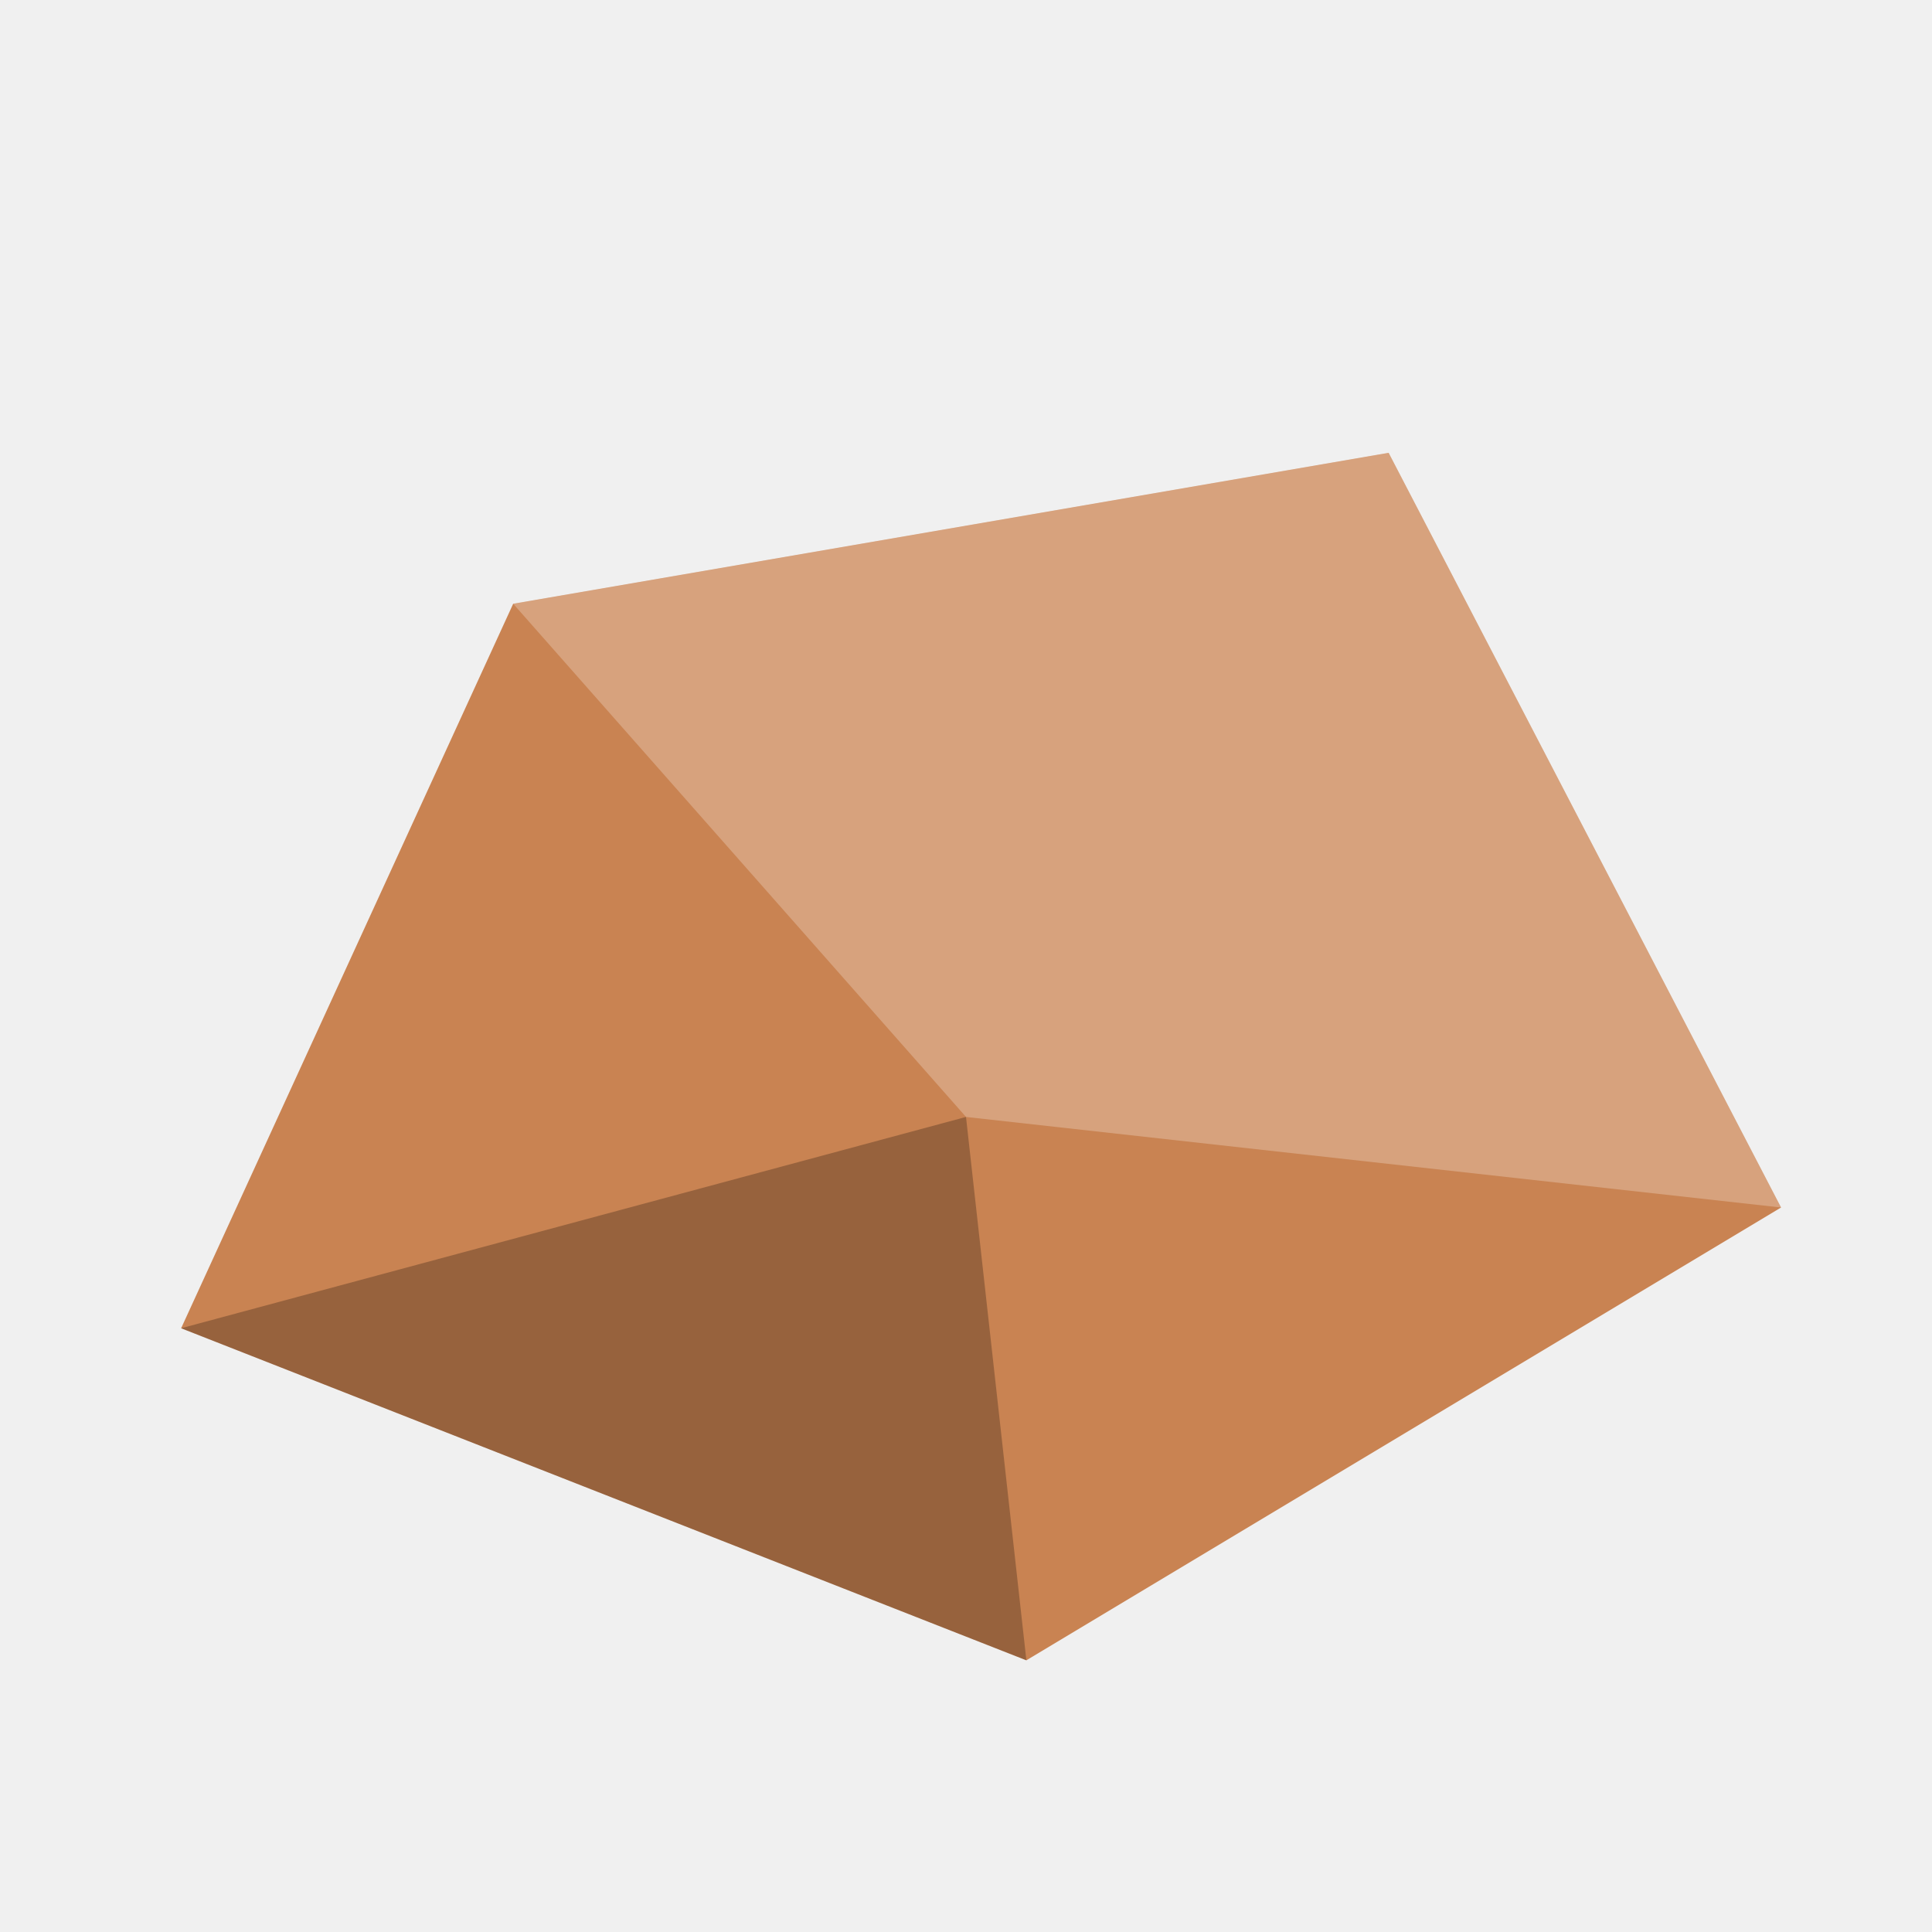
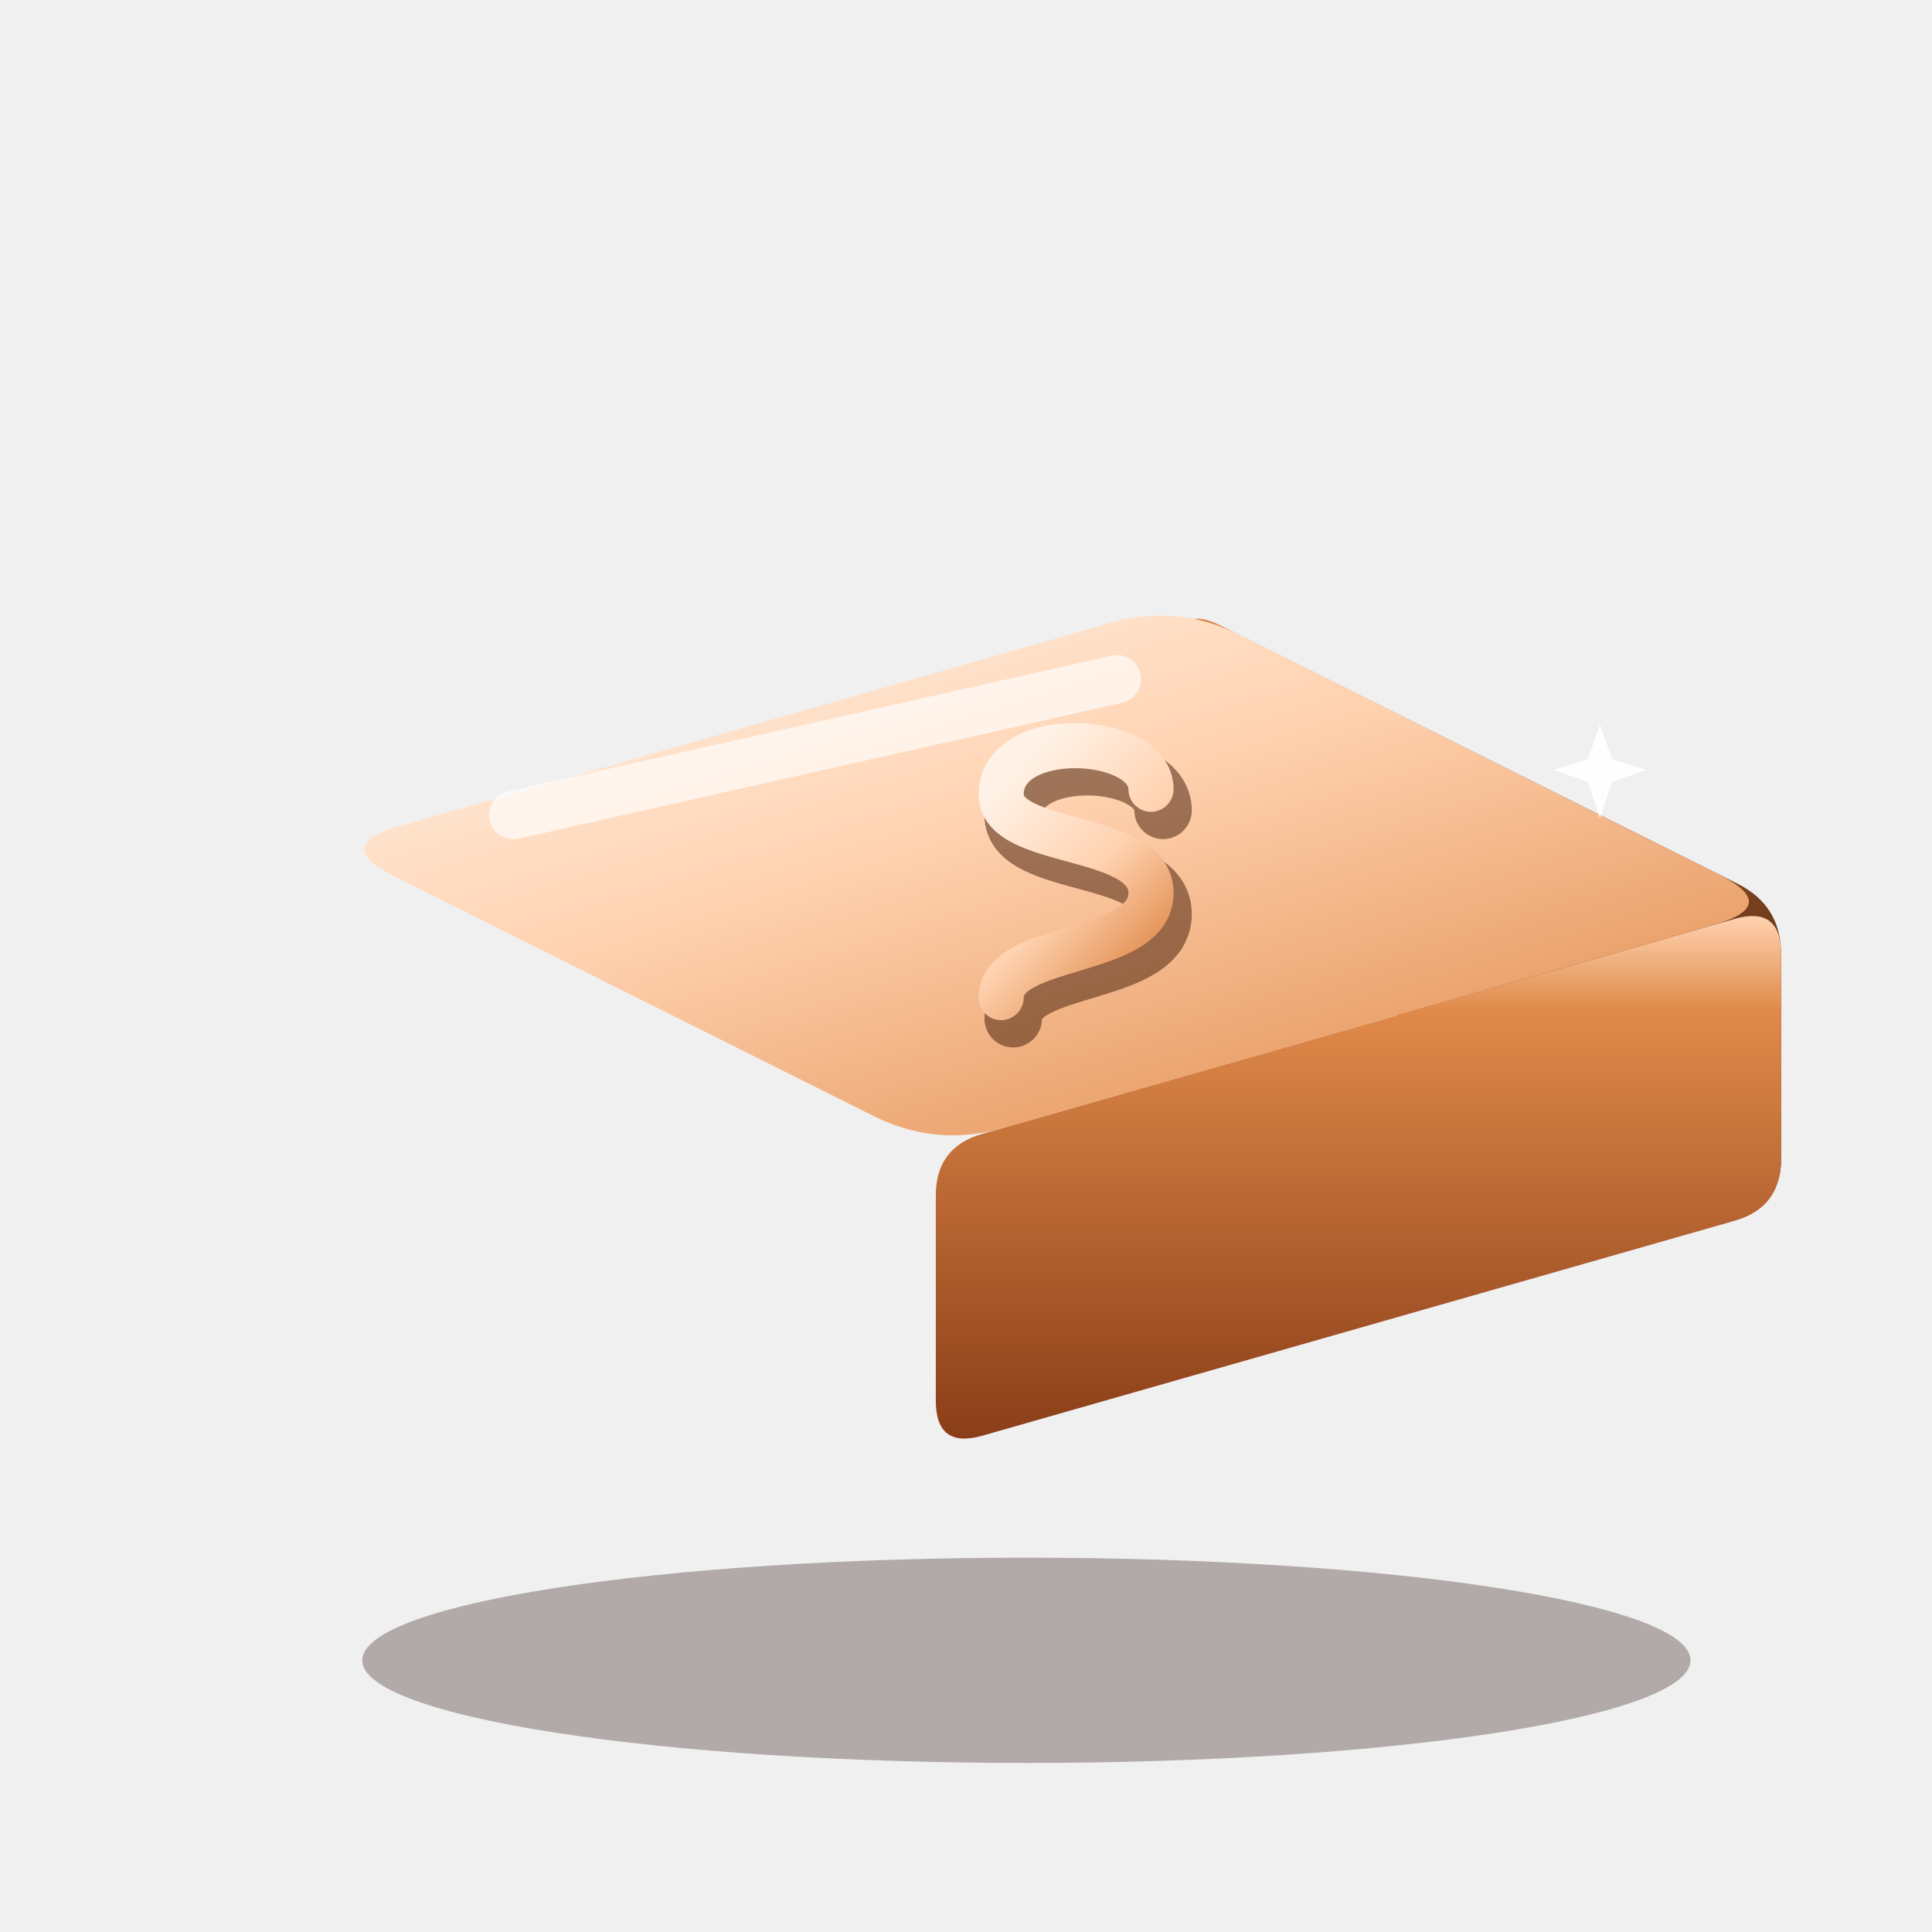
<svg xmlns="http://www.w3.org/2000/svg" viewBox="0 0 64 64">
-   <path d="m6 44 11-24 29-5 13 25-25 15Z" fill="#c98352" />
-   <path d="m17 20 15 17 27 3-13-25Z" fill="#ffffff" opacity=".25" />
-   <path d="m6 44 26-7 2 18Z" fill="#000" opacity=".25" />
+   <defs>
+     <linearGradient id="top-cobrei" x1="8%" y1="0%" x2="90%" y2="100%">
+       <stop offset="0%" stop-color="#fff3e8" />
+       <stop offset="42%" stop-color="#ffd2b0" />
+       <stop offset="100%" stop-color="#e08a4a" />
+     </linearGradient>
+     <linearGradient id="front-cobrei" x1="0%" y1="0%" x2="0%" y2="100%">
+       <stop offset="0%" stop-color="#ffd2b0" />
+       <stop offset="18%" stop-color="#e08a4a" />
+       <stop offset="100%" stop-color="#8a3e18" />
+     </linearGradient>
+     <linearGradient id="end-cobrei" x1="0%" y1="0%" x2="100%" y2="100%">
+       <stop offset="0%" stop-color="#e08a4a" />
+       <stop offset="100%" stop-color="#4e240e" />
+     </linearGradient>
+     <linearGradient id="stamp-cobrei" x1="20%" y1="0%" x2="80%" y2="100%">
+       <stop offset="0%" stop-color="#fff3e8" />
+       <stop offset="55%" stop-color="#ffd2b0" />
+       <stop offset="100%" stop-color="#e08a4a" />
+     </linearGradient>
+   </defs>
+   <ellipse cx="34" cy="55" rx="22" ry="3.4" fill="#2a140c" opacity=".32" />
+   <path d="M 39.00 21.60 Q 39.00 20.00 40.43 20.72 L 57.57 29.28 Q 59.00 30.00 59.00 31.60 L 59.00 38.40 Q 59.00 40.00 57.57 39.28 L 40.43 30.72 Q 39.00 30.00 39.00 28.40 L 39.00 21.60 Z" fill="url(#end-cobrei)" />
+   <path d="M 31.00 39.60 Q 31.00 38.00 32.54 37.56 L 57.46 30.44 Q 59.00 30.00 59.00 31.60 L 59.00 38.40 Q 59.00 40.00 57.46 40.44 L 32.54 47.56 Q 31.00 48.00 31.00 46.40 L 31.00 39.60 Z" fill="url(#front-cobrei)" />
+   <path d="M 13.06 29.03 Q 11.00 28.00 13.21 27.37 L 36.79 20.63 Q 39.00 20.00 41.06 21.03 L 56.94 28.97 Q 59.00 30.00 56.79 30.63 L 33.21 37.37 Q 31.00 38.00 28.94 36.97 L 13.06 29.03 Z" fill="url(#top-cobrei)" />
+   <path d="M 17.0 27.0 L 37.0 22.5" fill="none" stroke="#fff" stroke-width="1.6" stroke-linecap="round" opacity=".65" />
+   <g transform="translate(35.00 29.00)" fill="none" stroke-linecap="round" stroke-linejoin="round">
+     <path d="M9.2-8.4c0-5.4-14.6-6.1-14.6.5-0 5.2 14.6 3.6 14.6 9.6 0 6.2-14.6 4.8-14.6 10.2" stroke="#4e240e" stroke-width="5.6" transform="translate(.4 .7) scale(.34)" opacity=".55" />
+     <path d="M9.2-8.4c0-5.4-14.6-6.1-14.6.5-0 5.2 14.6 3.6 14.6 9.6 0 6.2-14.6 4.8-14.6 10.2" stroke="url(#stamp-cobrei)" stroke-width="4.4" transform="scale(.34)" />
+   </g>
+   <path d="M53.0 24.0l.4 1.15 1.15.35-1.15.4-.4 1.2-.4-1.2-1.15-.4 1.15-.35z" fill="#fff" opacity=".9" />
</svg>
